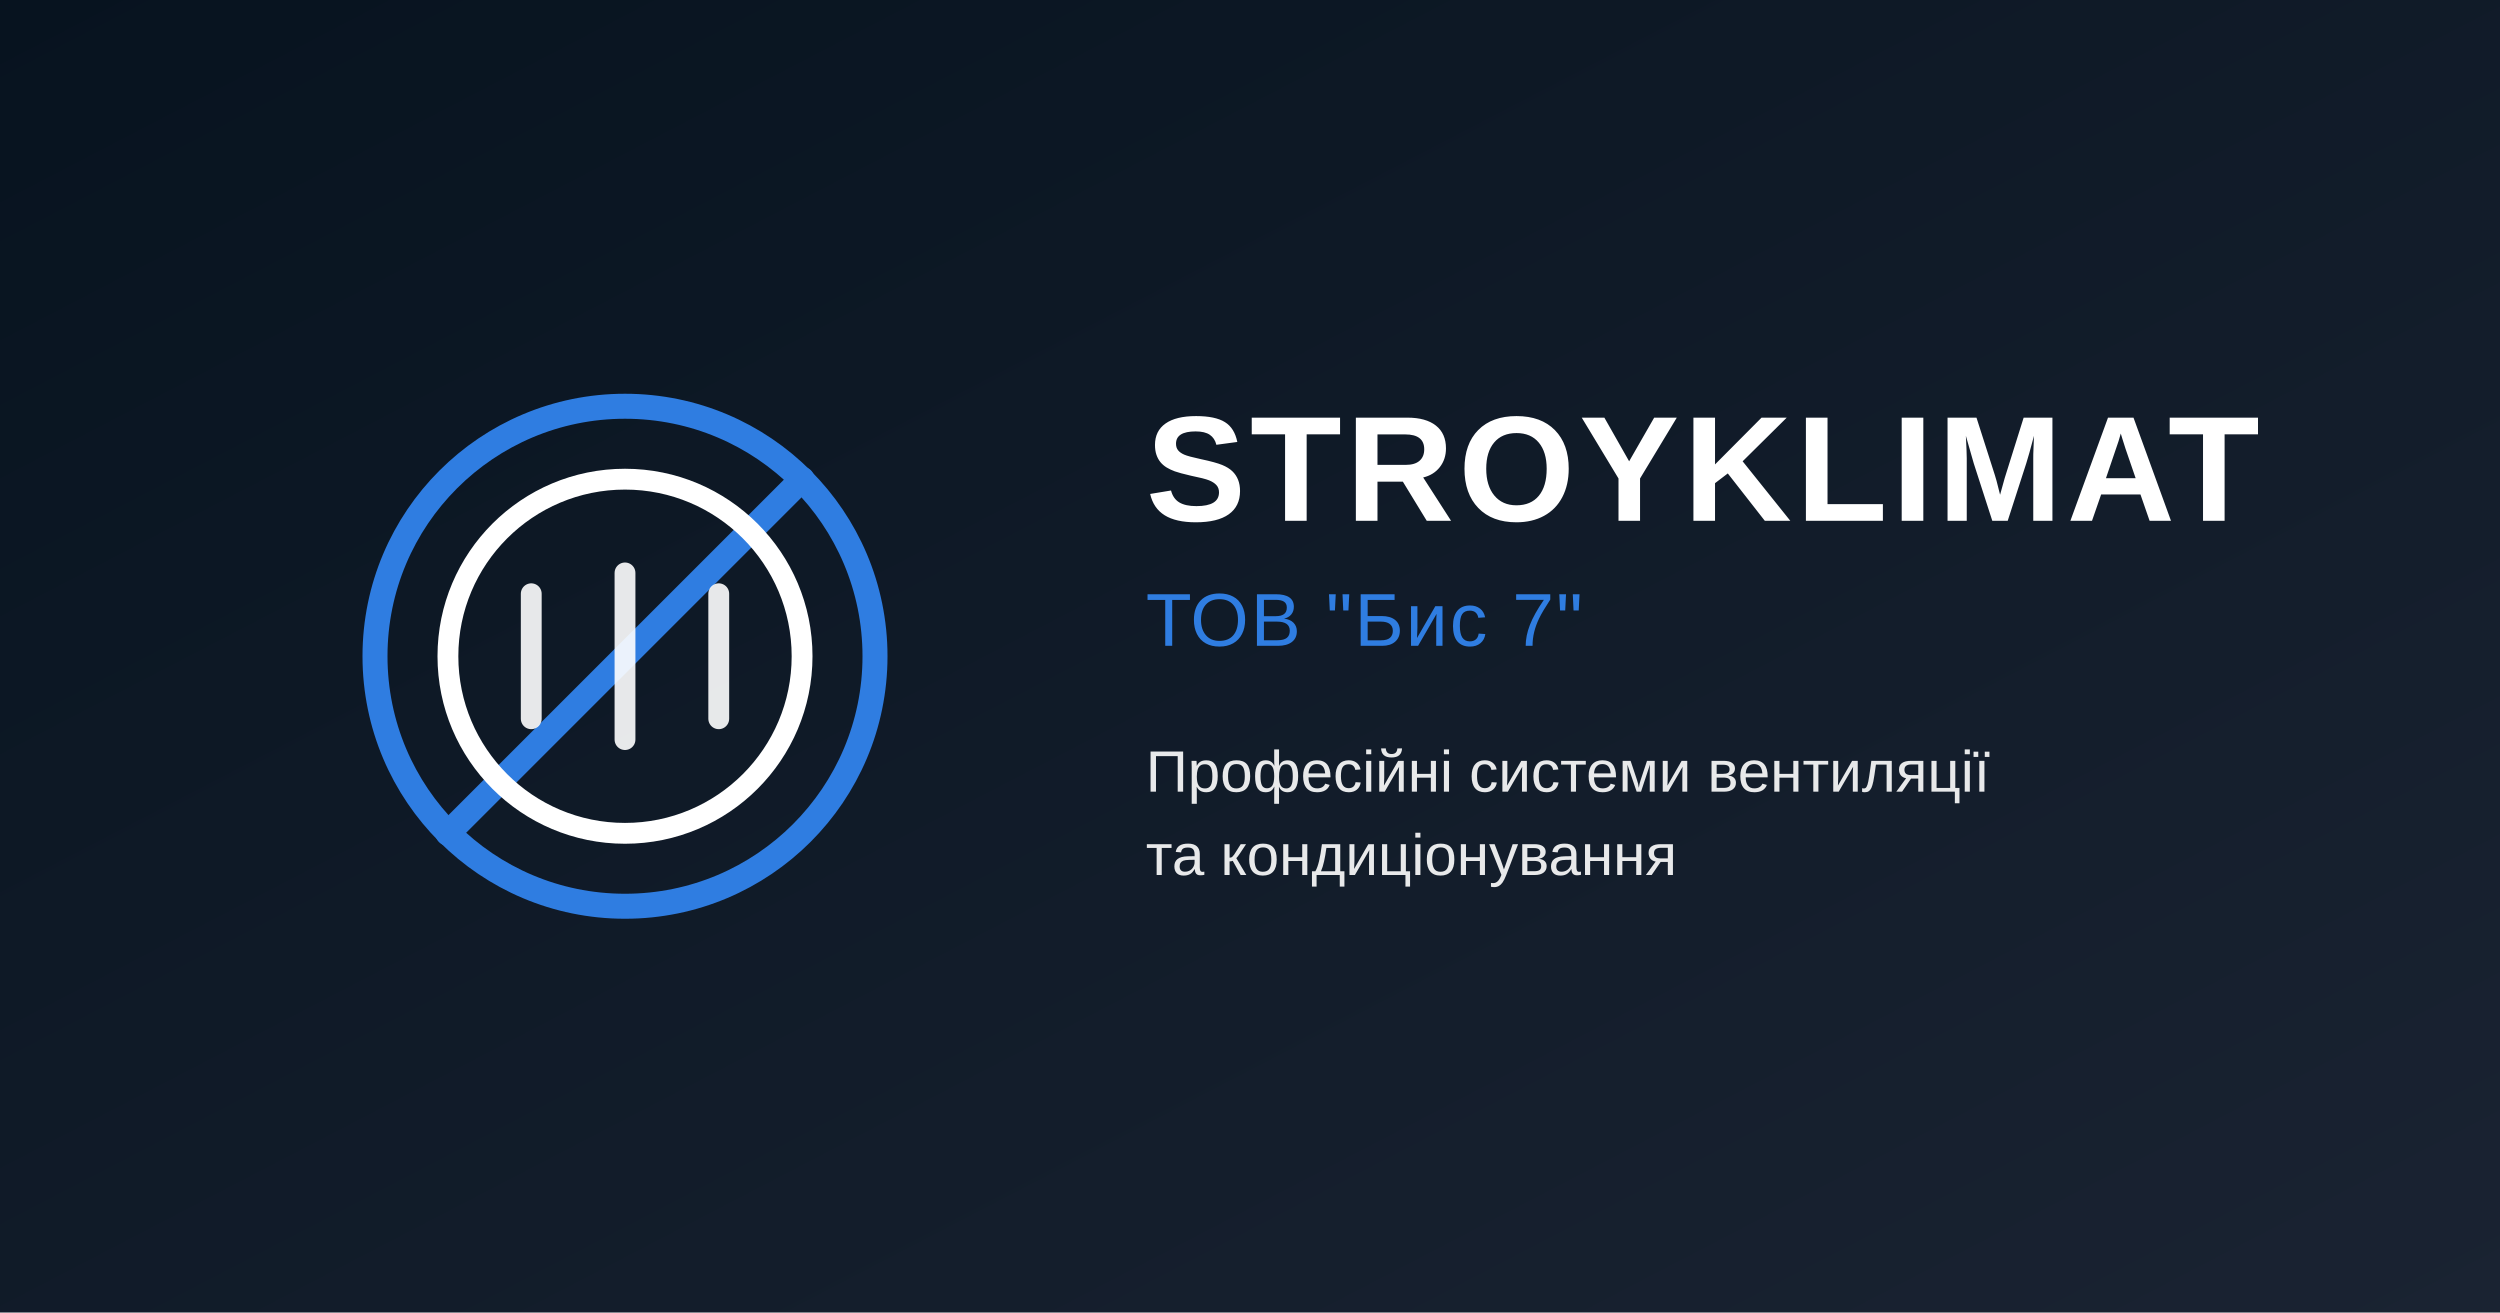
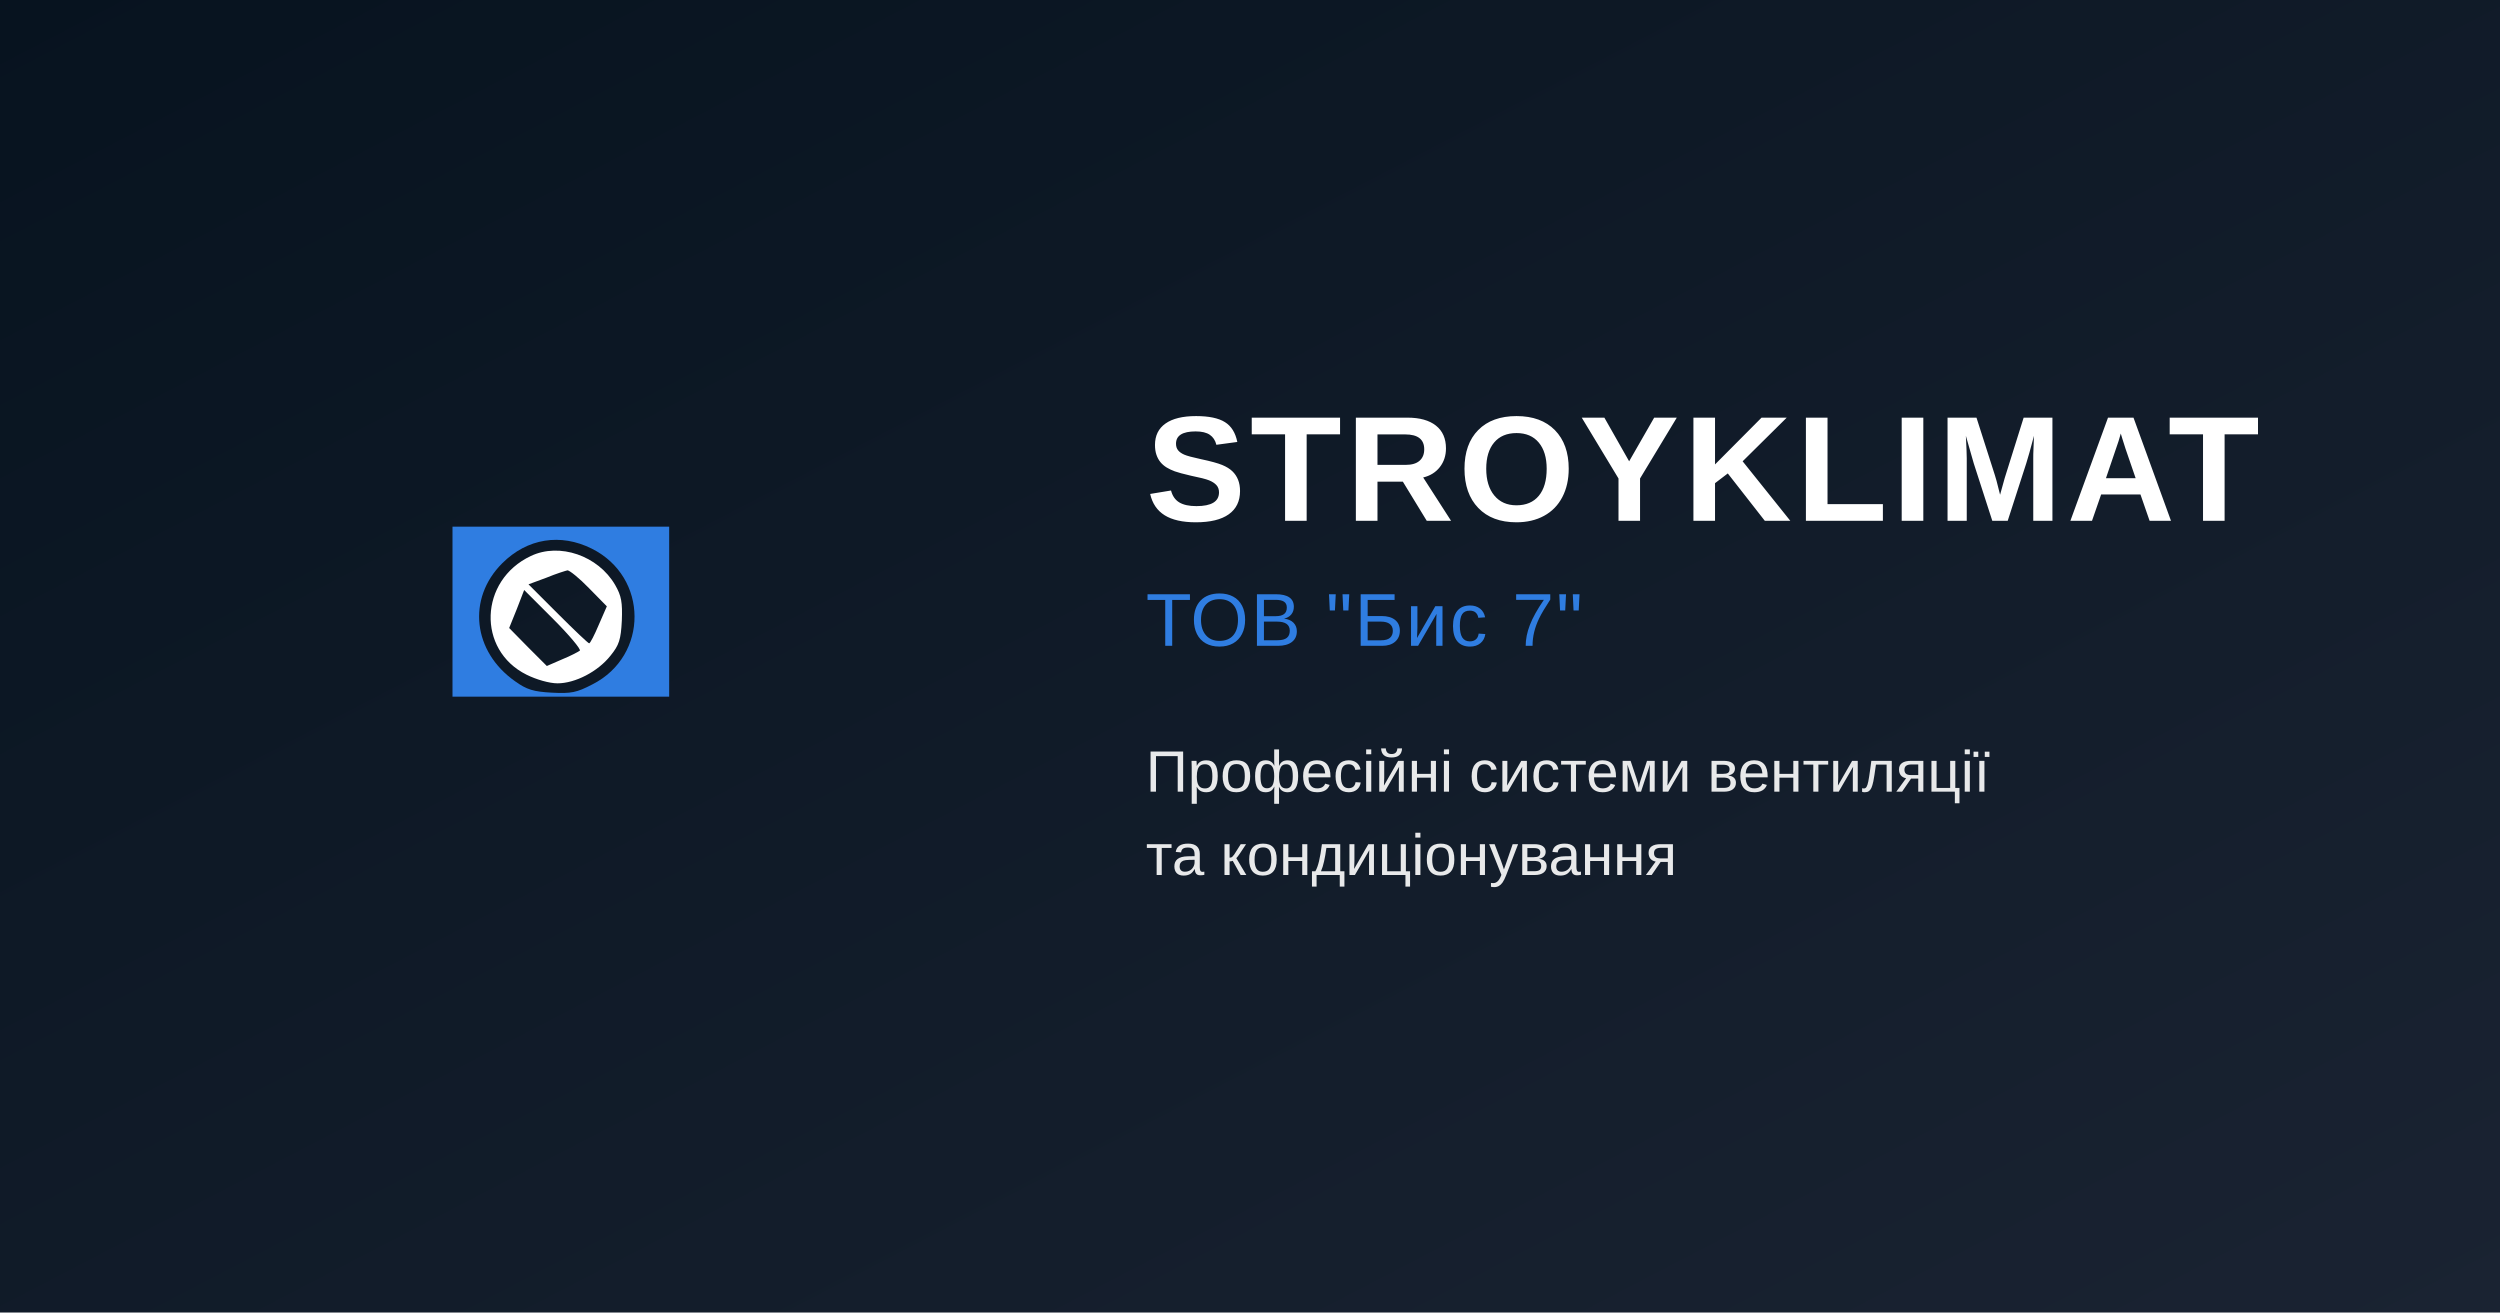
<svg xmlns="http://www.w3.org/2000/svg" viewBox="0 0 1200 630" width="1200" height="630">
  <defs>
    <linearGradient id="bgGrad" x1="0%" y1="0%" x2="100%" y2="100%">
      <stop offset="0%" style="stop-color:#07131f;stop-opacity:1" />
      <stop offset="100%" style="stop-color:#1a2332;stop-opacity:1" />
    </linearGradient>
  </defs>
  <rect width="1200" height="630" fill="url(#bgGrad)" />
-   <g transform="translate(300, 315)">
-     <circle cx="0" cy="0" r="120" fill="none" stroke="#2f7de1" stroke-width="12" />
-     <line x1="-85" y1="85" x2="85" y2="-85" stroke="#2f7de1" stroke-width="12" stroke-linecap="round" />
-     <circle cx="0" cy="0" r="85" fill="none" stroke="#ffffff" stroke-width="10" />
-     <g opacity="0.9">
-       <line x1="-45" y1="-30" x2="-45" y2="30" stroke="#ffffff" stroke-width="10" stroke-linecap="round" />
-       <line x1="0" y1="-40" x2="0" y2="40" stroke="#ffffff" stroke-width="10" stroke-linecap="round" />
-       <line x1="45" y1="-30" x2="45" y2="30" stroke="#ffffff" stroke-width="10" stroke-linecap="round" />
-     </g>
+   <g transform="translate(150, 200) scale(1.6)">
+     <path fill="#2f7de1" d="M42 58.5V84h65V33H42zm41.8-18.9c17 8.5 17.1 32.1.2 40.7-4.8 2.5-6.4 2.8-12.2 2.5-5.5-.3-7.5-.9-11-3.4-12.7-8.9-14.5-24.8-3.9-35.4 7.5-7.5 17.5-9.1 26.9-4.4" />
+     <path fill="#ffffff" d="M65.5 41.8C50 49.1 49.3 70 64.2 77.4c3 1.5 6.9 2.6 9.3 2.6 5.3 0 12.1-3.5 15.9-8.3 2.6-3.2 3.1-4.8 3.4-10.5.2-5.5-.1-7.4-2-10.7-5.1-8.8-16.7-12.8-25.3-8.7m17.4 9.6 5.4 5.5-2.4 5.5C84.6 65.5 83.3 68 83 68s-4.5-4-9.3-8.8l-8.9-8.9 5.4-2c2.9-1.2 5.8-2.1 6.3-2.2.6 0 3.5 2.3 6.4 5.3m-2.7 18.8c-.4.3-2.8 1.6-5.3 2.6l-4.6 2-5.7-5.7-5.6-5.7 2.3-5.7 2.2-5.7 8.7 8.7c4.8 4.8 8.4 9.1 8 9.5" />
  </g>
  <text x="550" y="250" font-family="'Arial Black', Arial, sans-serif" font-size="72" font-weight="900" fill="#ffffff" letter-spacing="2">STROYKLIMAT</text>
  <text x="550" y="310" font-family="Arial, sans-serif" font-size="36" fill="#2f7de1" letter-spacing="1">ТОВ "Бис 7"</text>
  <text x="550" y="380" font-family="Arial, sans-serif" font-size="28" fill="#ffffff" opacity="0.9">Професійні системи вентиляції</text>
  <text x="550" y="420" font-family="Arial, sans-serif" font-size="28" fill="#ffffff" opacity="0.9">та кондиціонування</text>
</svg>
